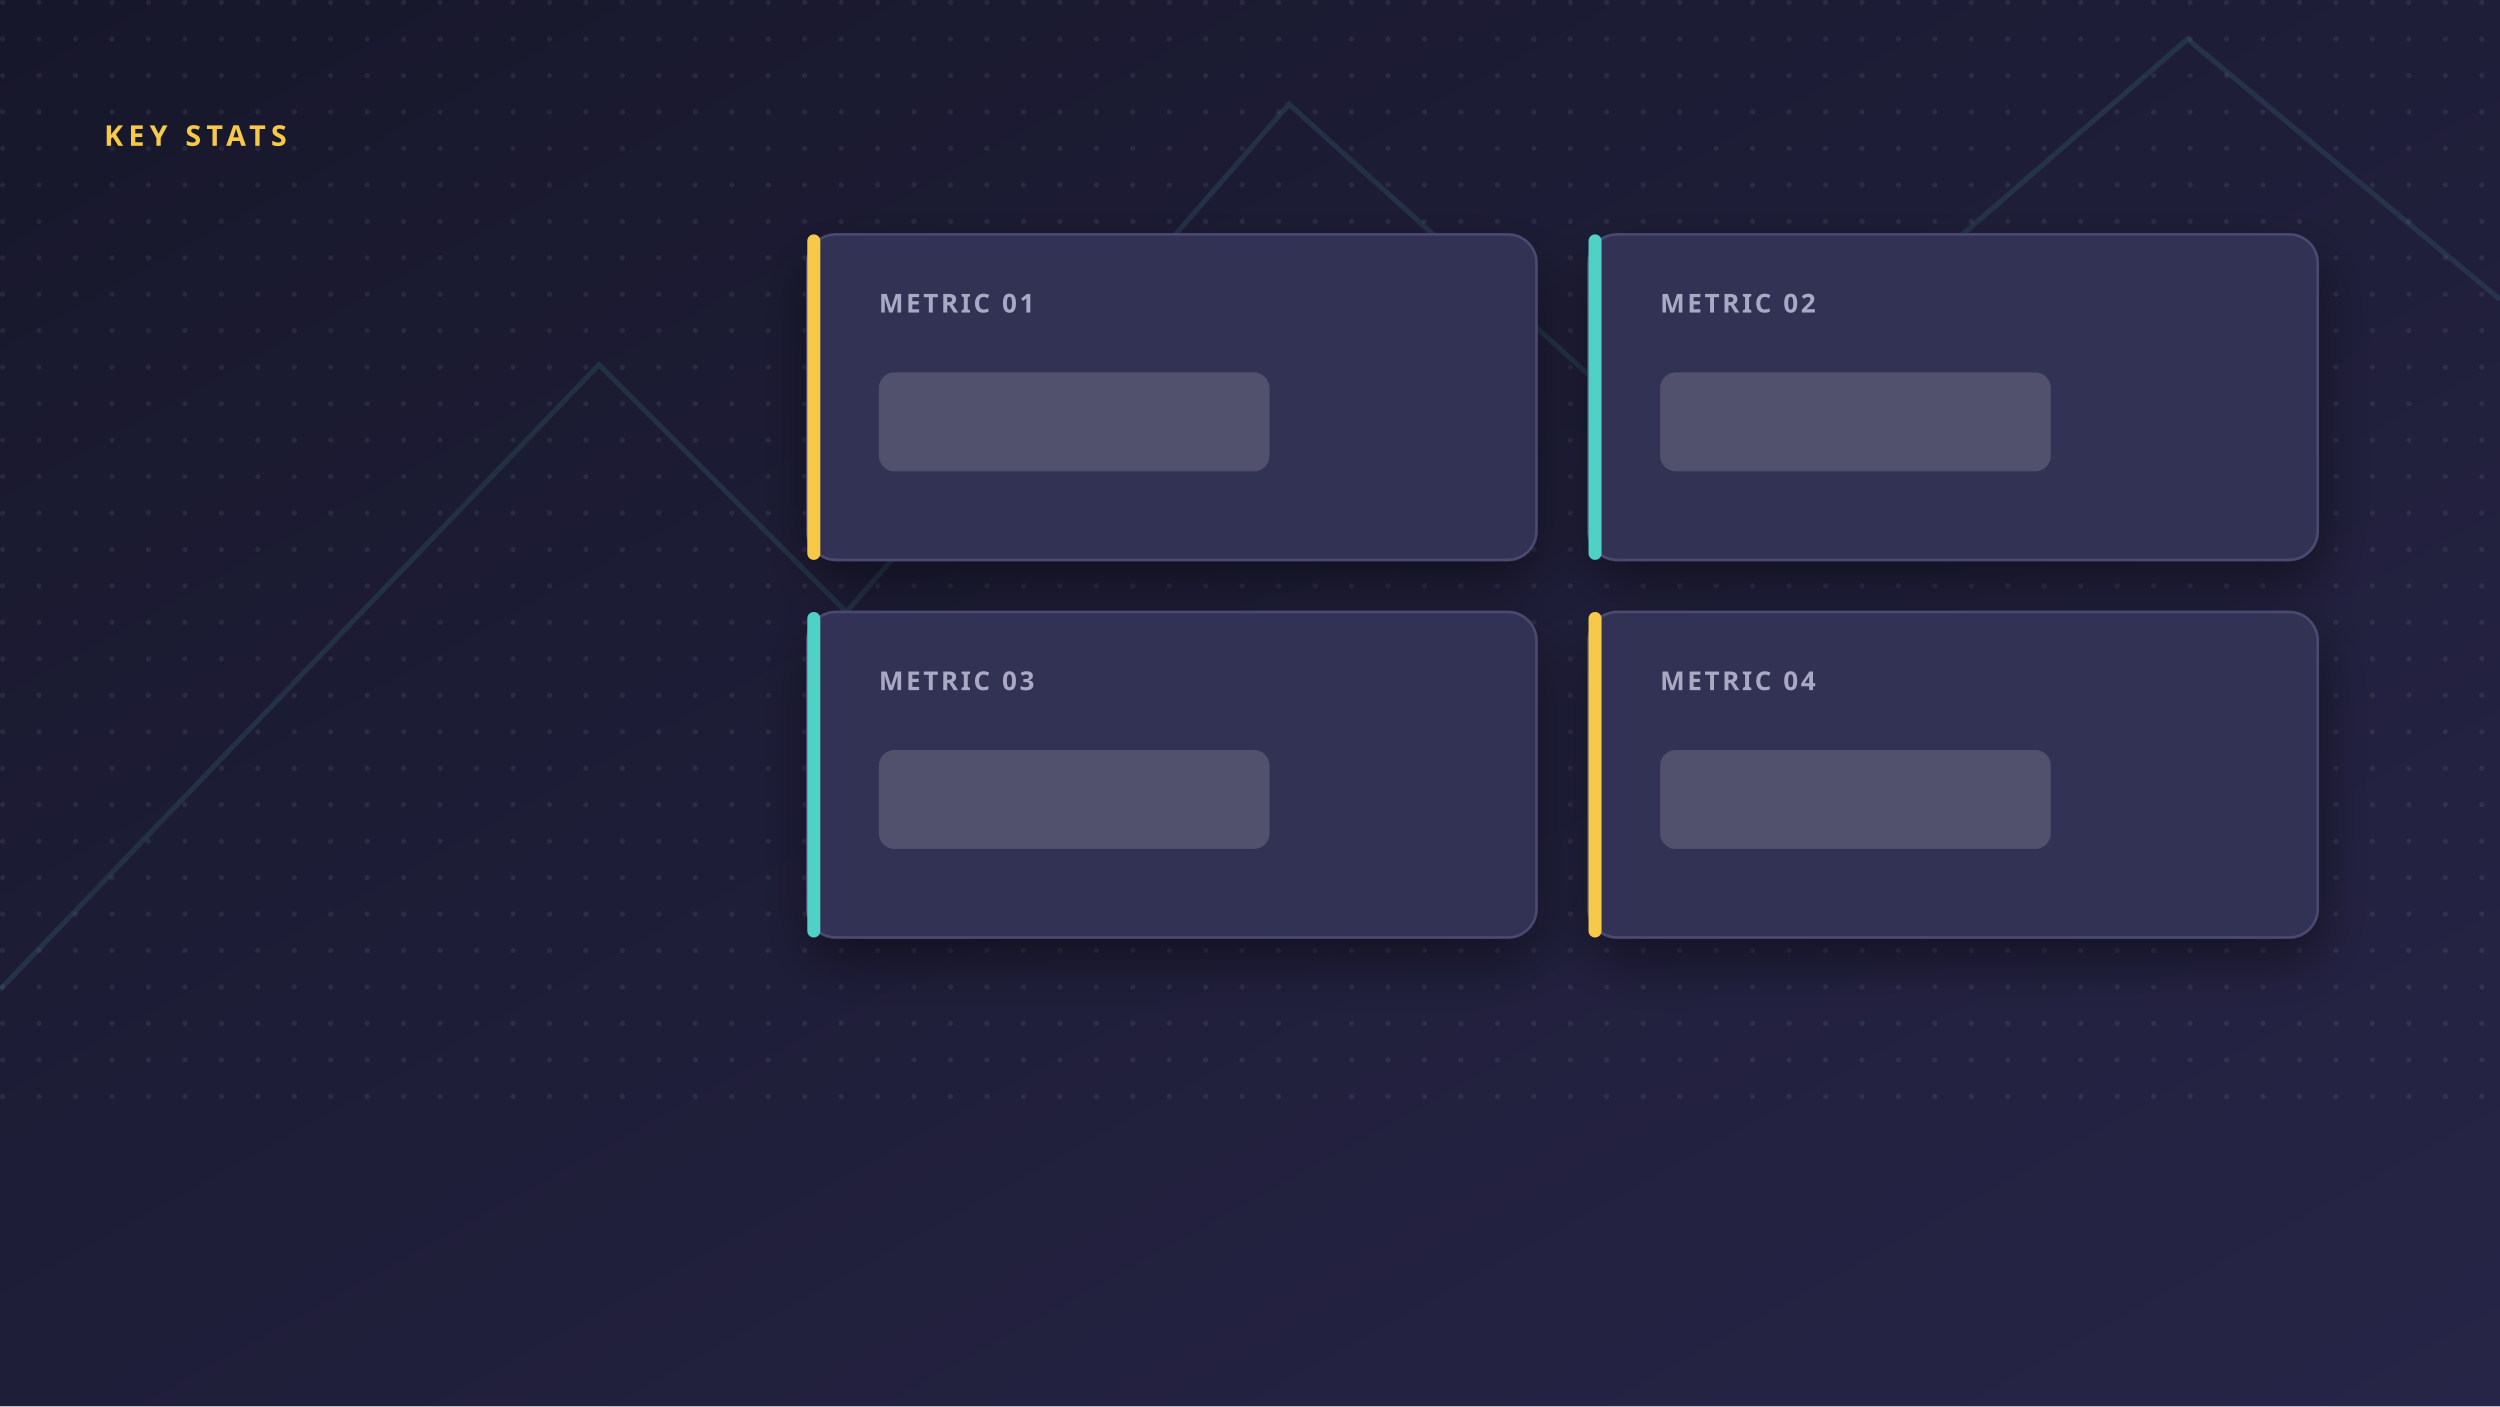
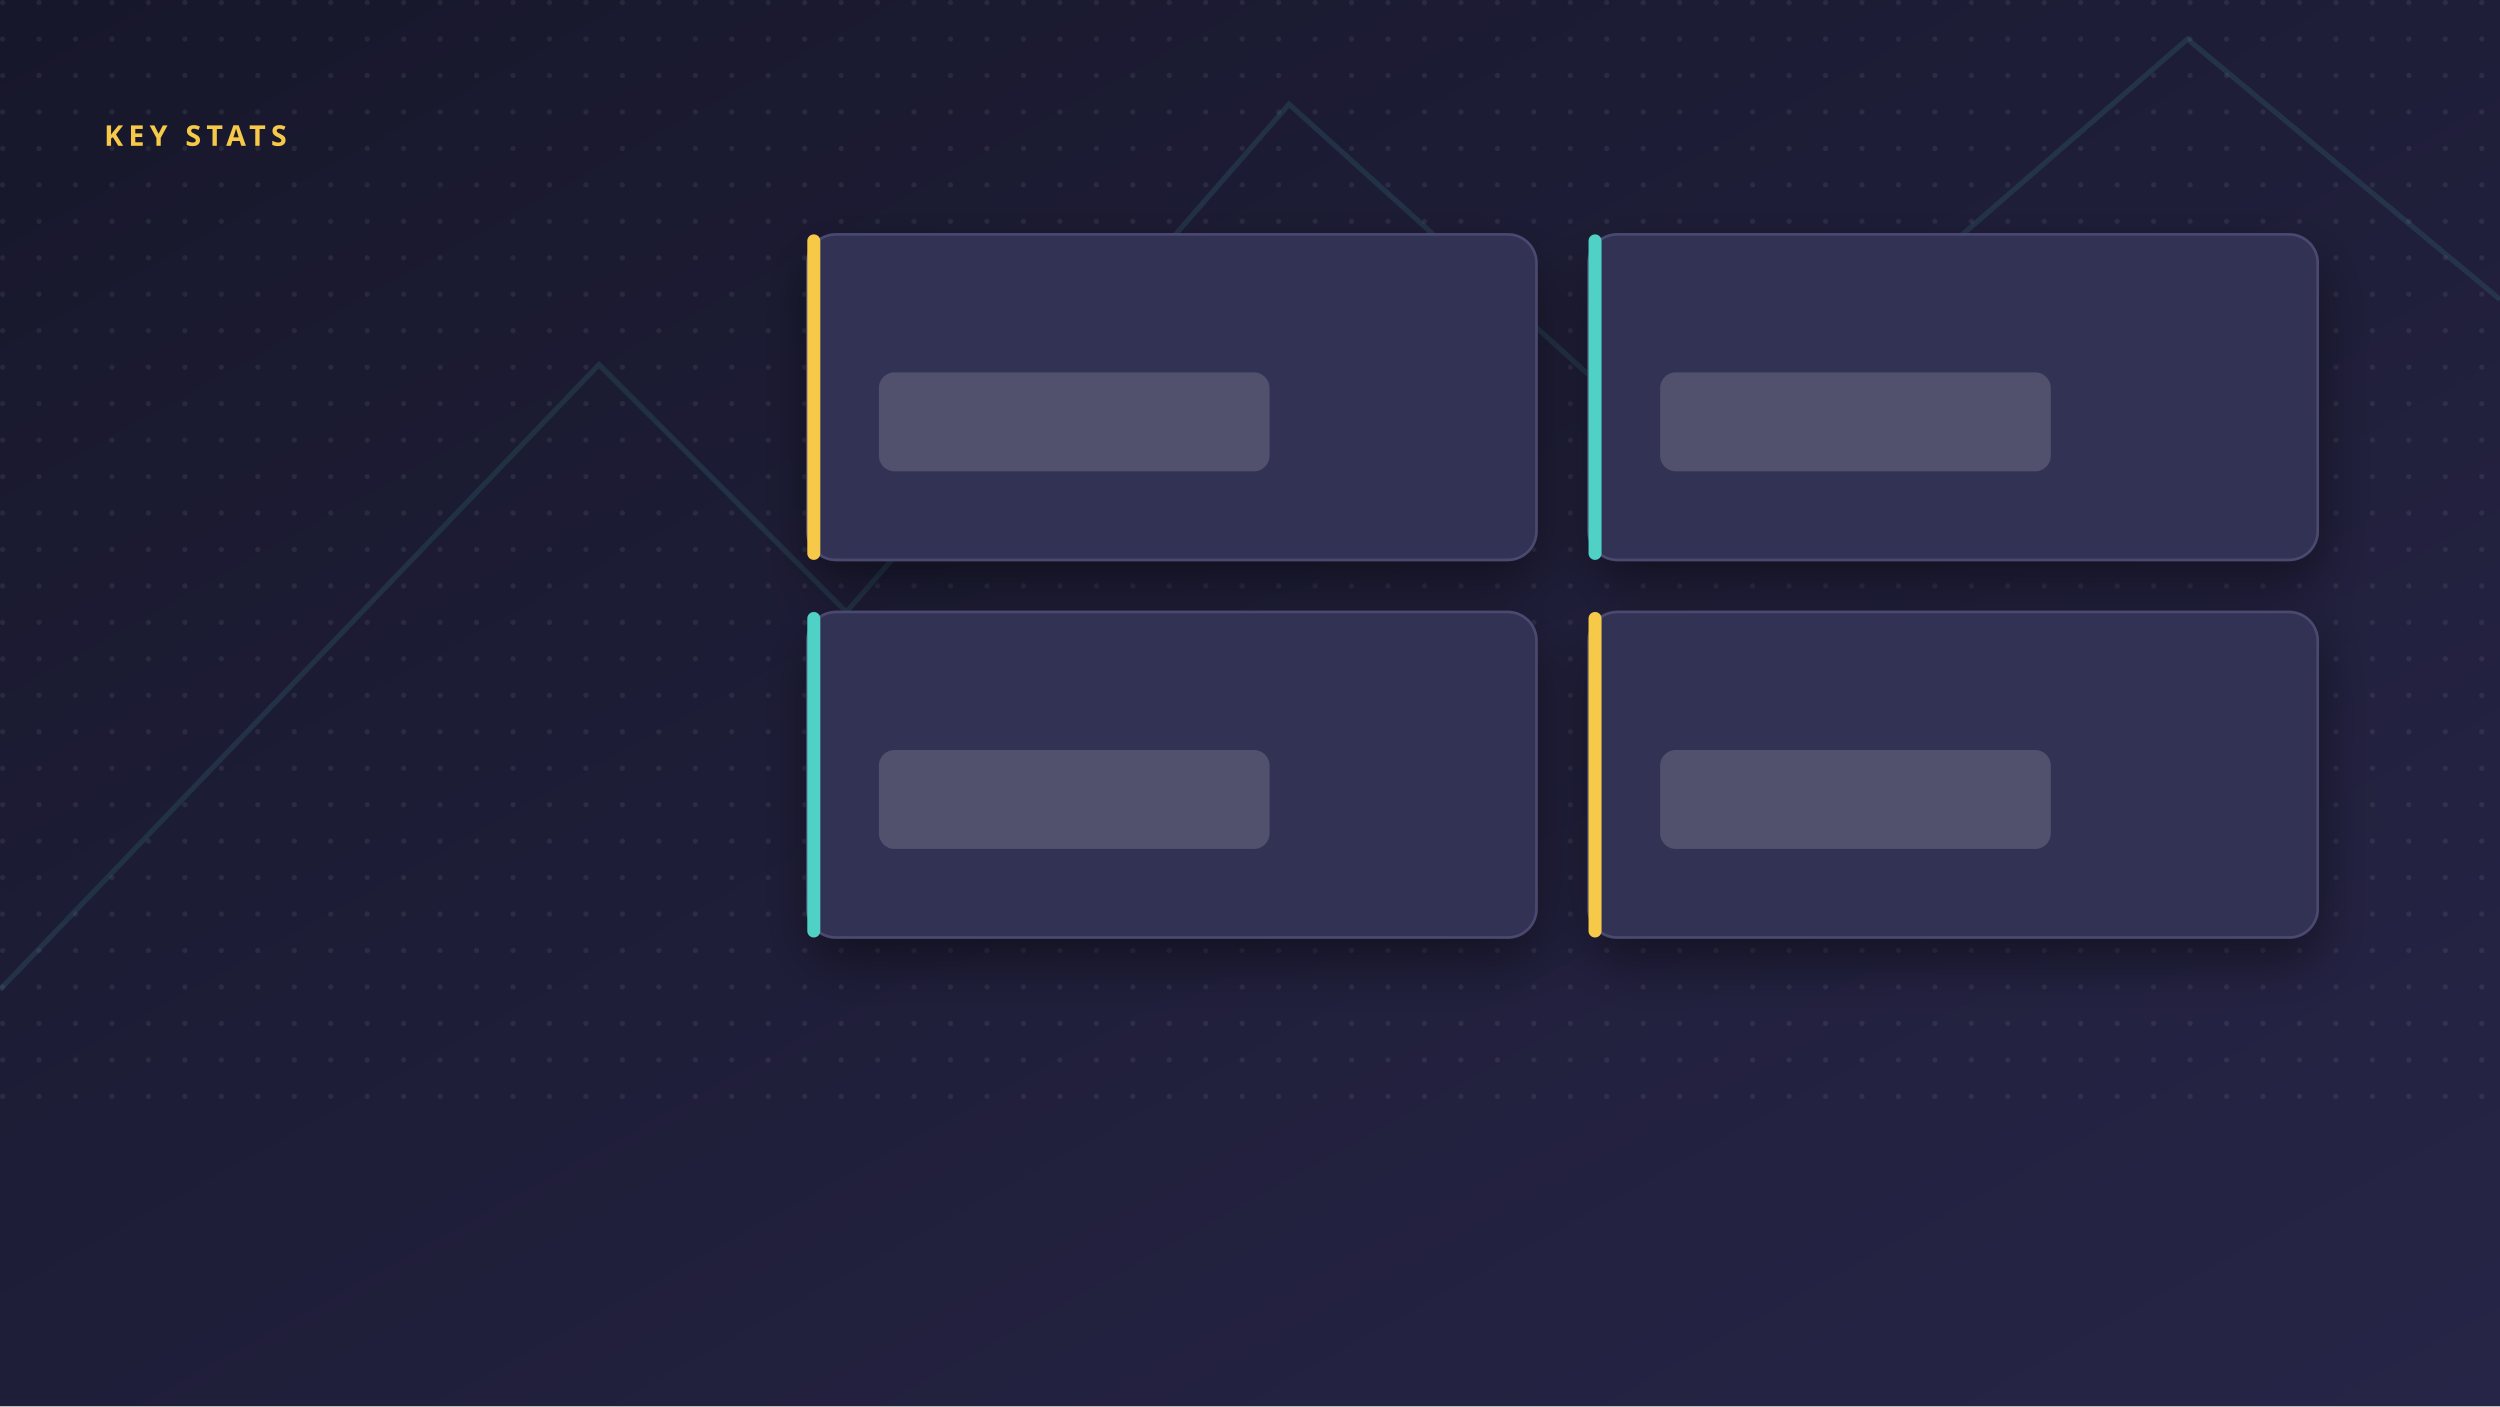
<svg xmlns="http://www.w3.org/2000/svg" viewBox="0 0 1920 1080" width="1920" height="1080">
  <defs>
    <linearGradient id="stats-bg" x2="1" y2="1">
      <stop stop-color="#17172b" />
      <stop offset="1" stop-color="#272547" />
    </linearGradient>
    <linearGradient id="stats-cloud" y2="1">
      <stop stop-color="#fff" />
      <stop offset="1" stop-color="#e7e6f4" />
    </linearGradient>
    <filter id="stats-shadow" x="-20%" y="-20%" width="140%" height="150%">
      <feDropShadow dy="18" stdDeviation="20" flood-color="#05050c" flood-opacity=".42" />
    </filter>
    <pattern id="stats-dots" width="28" height="28" patternUnits="userSpaceOnUse">
      <circle cx="2" cy="2" r="2" fill="#fff" opacity=".07" />
    </pattern>
  </defs>
  <rect width="1920" height="1080" fill="url(#stats-bg)" />
  <rect width="1920" height="850" fill="url(#stats-dots)" />
  <path d="M0 760L460 280 650 470 990 80 1300 360 1680 30 1920 230" fill="none" stroke="#4fd1c5" stroke-width="4" opacity=".12" />
  <text x="80" y="112" fill="#f7c948" font-family="Segoe UI, sans-serif" font-size="22" font-weight="800" letter-spacing="4">KEY STATS</text>
  <g filter="url(#stats-shadow)" fill="#323154" stroke="#4b4a70" stroke-width="2">
    <rect x="620" y="180" width="560" height="250" rx="22" />
    <rect x="1220" y="180" width="560" height="250" rx="22" />
    <rect x="620" y="470" width="560" height="250" rx="22" />
    <rect x="1220" y="470" width="560" height="250" rx="22" />
  </g>
  <g fill="#f7c948">
    <rect x="620" y="180" width="10" height="250" rx="5" />
    <rect x="1220" y="470" width="10" height="250" rx="5" />
  </g>
  <g fill="#4fd1c5">
    <rect x="1220" y="180" width="10" height="250" rx="5" />
    <rect x="620" y="470" width="10" height="250" rx="5" />
  </g>
-   <g font-family="Segoe UI, sans-serif" fill="#aaa9c4" font-size="20" font-weight="700" letter-spacing="2">
-     <text x="675" y="240">METRIC 01</text>
-     <text x="1275" y="240">METRIC 02</text>
-     <text x="675" y="530">METRIC 03</text>
-     <text x="1275" y="530">METRIC 04</text>
-   </g>
  <g fill="#fff" opacity=".15">
    <rect x="675" y="286" width="300" height="76" rx="12" />
    <rect x="1275" y="286" width="300" height="76" rx="12" />
    <rect x="675" y="576" width="300" height="76" rx="12" />
    <rect x="1275" y="576" width="300" height="76" rx="12" />
  </g>
</svg>
